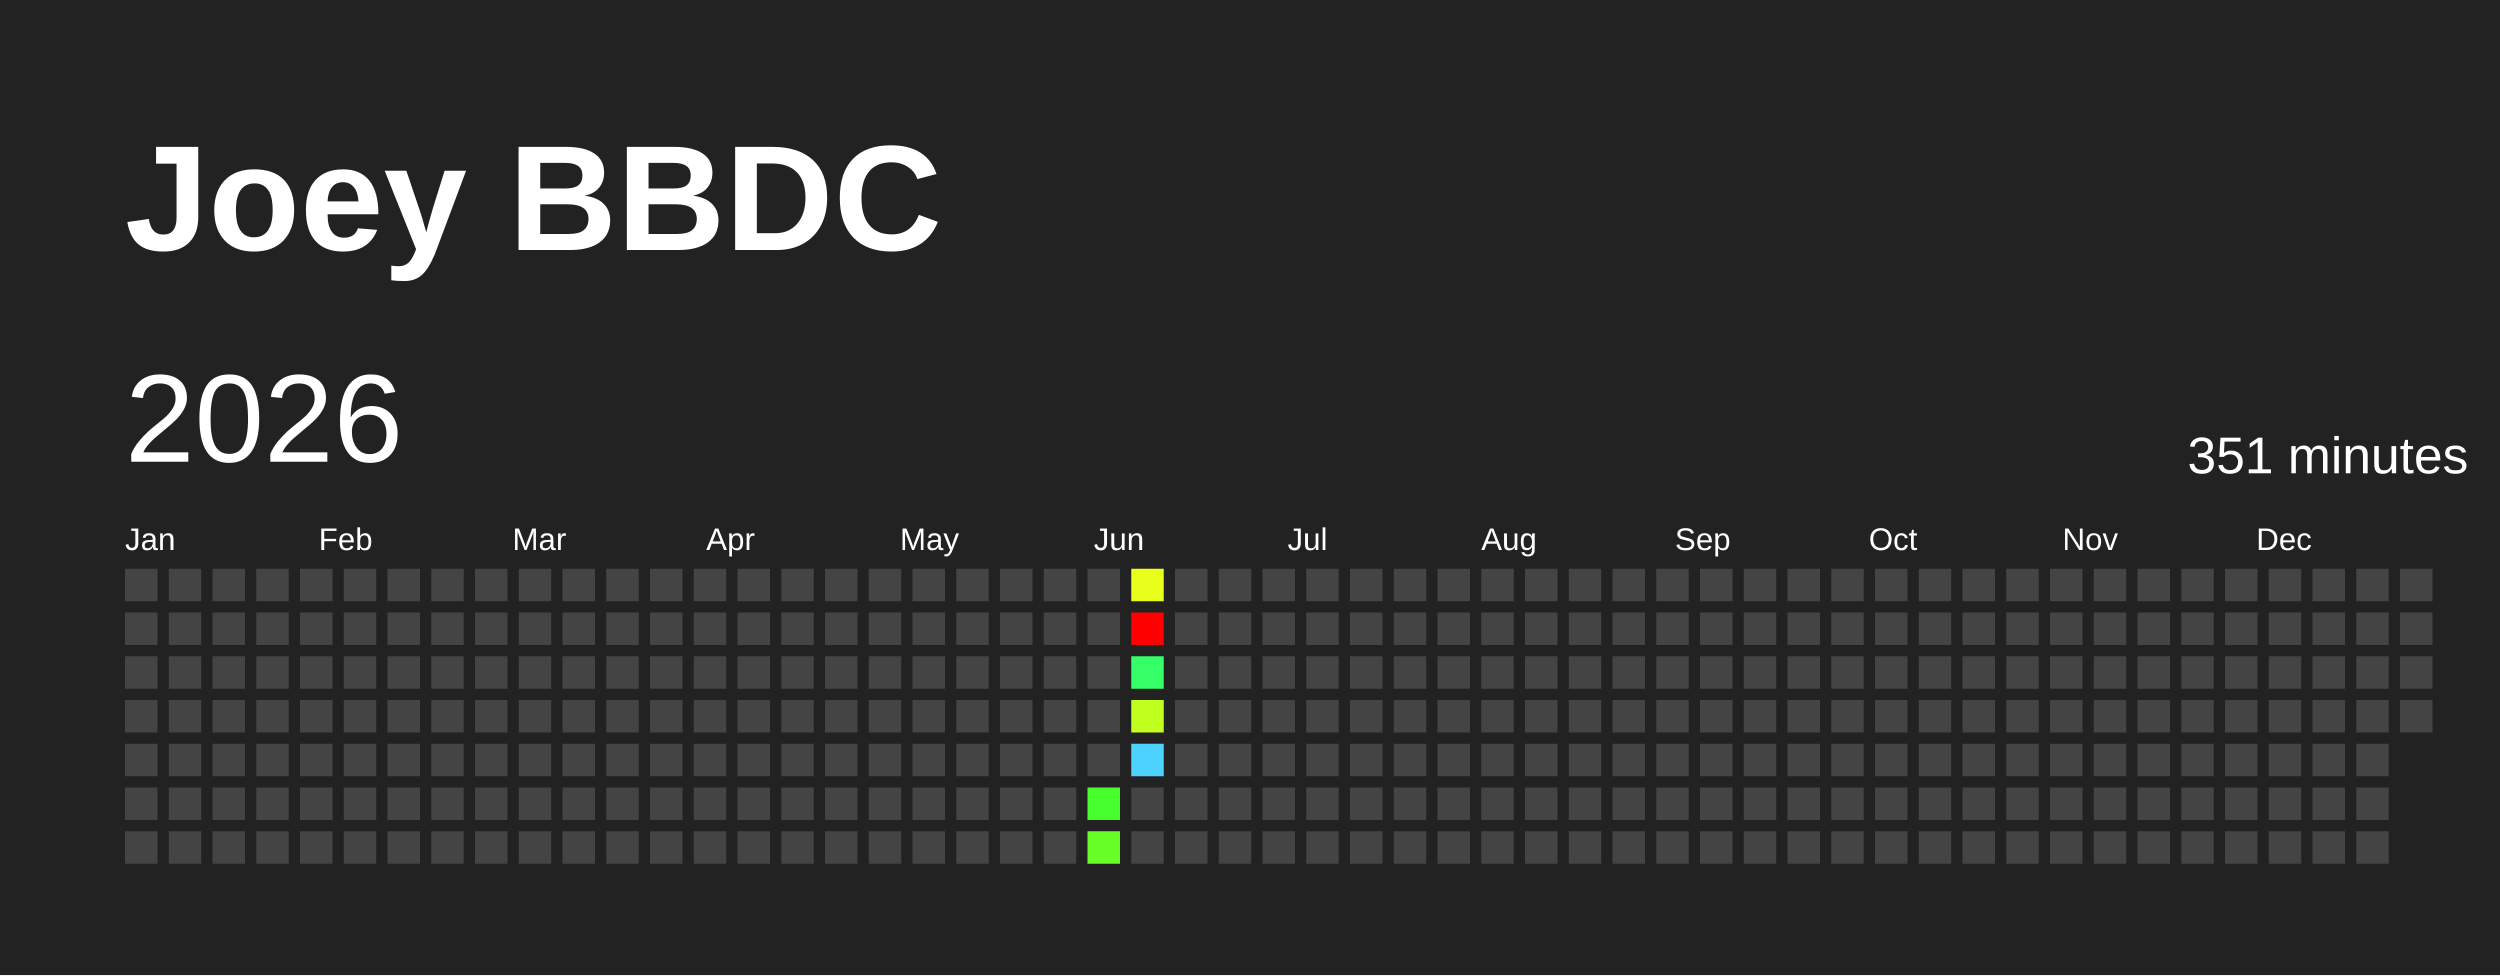
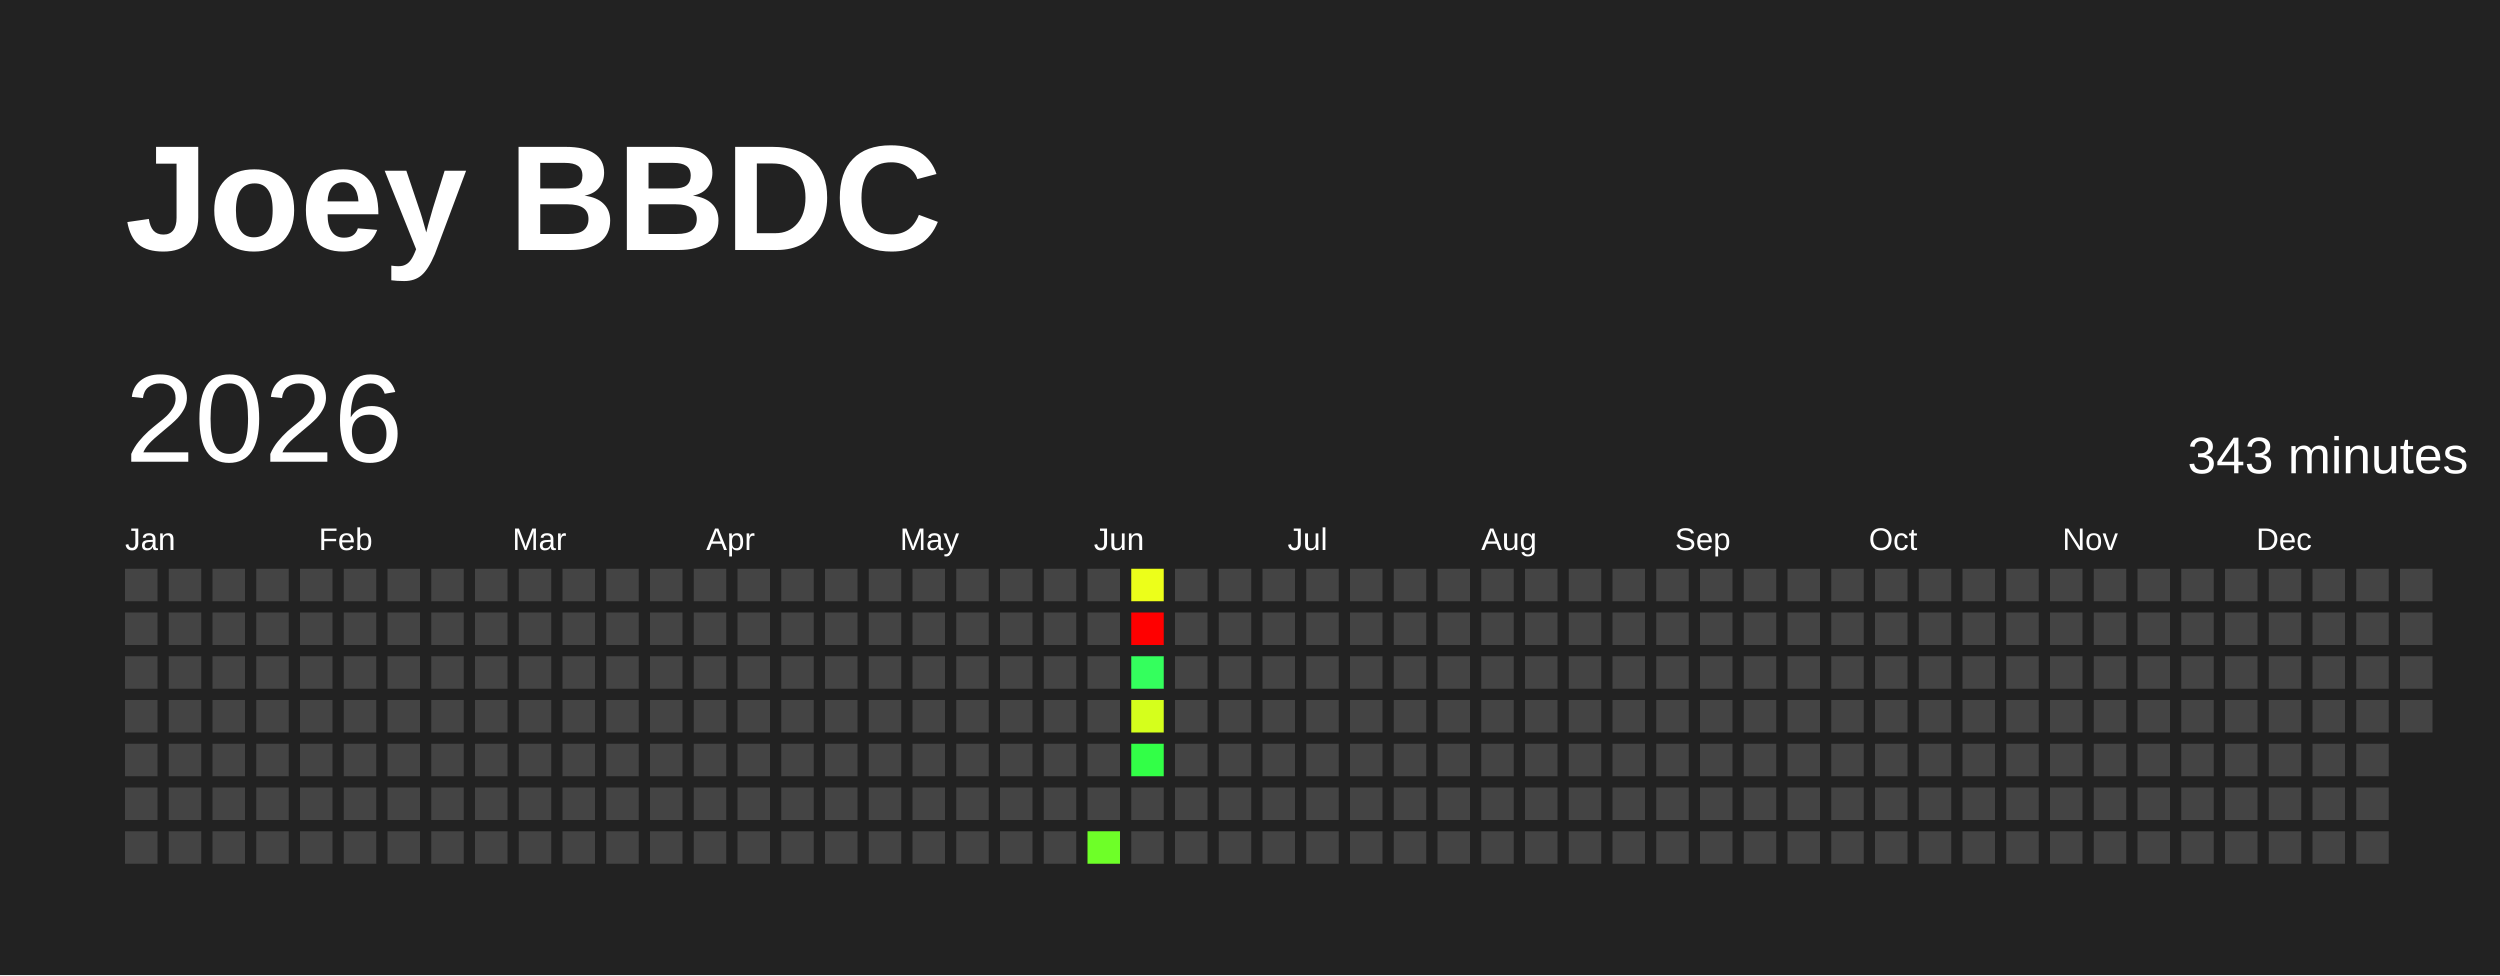
<svg xmlns="http://www.w3.org/2000/svg" baseProfile="full" height="78mm" version="1.1" viewBox="0,0,200,78" width="200mm">
  <defs />
  <rect fill="#222222" height="78" width="200" x="0" y="0" />
  <text fill="#FFFFFF" style="font-size:12px; font-family:Arial; font-weight:bold;" x="10" y="20">Joey BBDC</text>
  <text dominant-baseline="hanging" fill="#FFFFFF" style="font-size:10.0px; font-family:Arial;" x="10" y="30">2026</text>
-   <text dominant-baseline="hanging" fill="#FFFFFF" style="font-size:4.125px; font-family:Arial;" x="175" y="35">351 minutes</text>
+   <text dominant-baseline="hanging" fill="#FFFFFF" style="font-size:4.125px; font-family:Arial;" x="175" y="35">343 minutes</text>
  <text fill="#FFFFFF" style="font-size:2.5px; font-family:Arial" x="10.0" y="44">Jan</text>
  <text fill="#FFFFFF" style="font-size:2.5px; font-family:Arial" x="25.5" y="44">Feb</text>
  <text fill="#FFFFFF" style="font-size:2.5px; font-family:Arial" x="41.0" y="44">Mar</text>
  <text fill="#FFFFFF" style="font-size:2.5px; font-family:Arial" x="56.5" y="44">Apr</text>
  <text fill="#FFFFFF" style="font-size:2.5px; font-family:Arial" x="72.0" y="44">May</text>
  <text fill="#FFFFFF" style="font-size:2.5px; font-family:Arial" x="87.5" y="44">Jun</text>
  <text fill="#FFFFFF" style="font-size:2.5px; font-family:Arial" x="103.0" y="44">Jul</text>
  <text fill="#FFFFFF" style="font-size:2.5px; font-family:Arial" x="118.5" y="44">Aug</text>
  <text fill="#FFFFFF" style="font-size:2.5px; font-family:Arial" x="134.0" y="44">Sep</text>
  <text fill="#FFFFFF" style="font-size:2.5px; font-family:Arial" x="149.5" y="44">Oct</text>
  <text fill="#FFFFFF" style="font-size:2.5px; font-family:Arial" x="165.0" y="44">Nov</text>
  <text fill="#FFFFFF" style="font-size:2.5px; font-family:Arial" x="180.5" y="44">Dec</text>
  <rect fill="#444444" height="2.6" width="2.6" x="10.0" y="45.5" />
  <rect fill="#444444" height="2.6" width="2.6" x="10.0" y="49.0" />
  <rect fill="#444444" height="2.6" width="2.6" x="10.0" y="52.5" />
  <rect fill="#444444" height="2.6" width="2.6" x="10.0" y="56.0" />
  <rect fill="#444444" height="2.6" width="2.6" x="10.0" y="59.5" />
  <rect fill="#444444" height="2.6" width="2.6" x="10.0" y="63.0" />
  <rect fill="#444444" height="2.6" width="2.6" x="10.0" y="66.5" />
  <rect fill="#444444" height="2.6" width="2.6" x="13.5" y="45.5" />
  <rect fill="#444444" height="2.6" width="2.6" x="13.5" y="49.0" />
  <rect fill="#444444" height="2.6" width="2.6" x="13.5" y="52.5" />
  <rect fill="#444444" height="2.6" width="2.6" x="13.5" y="56.0" />
  <rect fill="#444444" height="2.6" width="2.6" x="13.5" y="59.5" />
  <rect fill="#444444" height="2.6" width="2.6" x="13.5" y="63.0" />
  <rect fill="#444444" height="2.6" width="2.6" x="13.5" y="66.5" />
  <rect fill="#444444" height="2.6" width="2.6" x="17.0" y="45.5" />
  <rect fill="#444444" height="2.6" width="2.6" x="17.0" y="49.0" />
  <rect fill="#444444" height="2.6" width="2.6" x="17.0" y="52.5" />
  <rect fill="#444444" height="2.6" width="2.6" x="17.0" y="56.0" />
  <rect fill="#444444" height="2.6" width="2.6" x="17.0" y="59.5" />
  <rect fill="#444444" height="2.6" width="2.6" x="17.0" y="63.0" />
  <rect fill="#444444" height="2.6" width="2.6" x="17.0" y="66.5" />
  <rect fill="#444444" height="2.6" width="2.6" x="20.5" y="45.5" />
  <rect fill="#444444" height="2.6" width="2.6" x="20.5" y="49.0" />
  <rect fill="#444444" height="2.6" width="2.6" x="20.5" y="52.5" />
  <rect fill="#444444" height="2.6" width="2.6" x="20.5" y="56.0" />
  <rect fill="#444444" height="2.6" width="2.6" x="20.5" y="59.5" />
  <rect fill="#444444" height="2.6" width="2.6" x="20.5" y="63.0" />
  <rect fill="#444444" height="2.6" width="2.6" x="20.5" y="66.5" />
  <rect fill="#444444" height="2.6" width="2.6" x="24.0" y="45.5" />
  <rect fill="#444444" height="2.6" width="2.6" x="24.0" y="49.0" />
  <rect fill="#444444" height="2.6" width="2.6" x="24.0" y="52.5" />
  <rect fill="#444444" height="2.6" width="2.6" x="24.0" y="56.0" />
  <rect fill="#444444" height="2.6" width="2.6" x="24.0" y="59.5" />
  <rect fill="#444444" height="2.6" width="2.6" x="24.0" y="63.0" />
  <rect fill="#444444" height="2.6" width="2.6" x="24.0" y="66.5" />
  <rect fill="#444444" height="2.6" width="2.6" x="27.5" y="45.5" />
  <rect fill="#444444" height="2.6" width="2.6" x="27.5" y="49.0" />
  <rect fill="#444444" height="2.6" width="2.6" x="27.5" y="52.5" />
  <rect fill="#444444" height="2.6" width="2.6" x="27.5" y="56.0" />
  <rect fill="#444444" height="2.6" width="2.6" x="27.5" y="59.5" />
  <rect fill="#444444" height="2.6" width="2.6" x="27.5" y="63.0" />
  <rect fill="#444444" height="2.6" width="2.6" x="27.5" y="66.5" />
  <rect fill="#444444" height="2.6" width="2.6" x="31.0" y="45.5" />
  <rect fill="#444444" height="2.6" width="2.6" x="31.0" y="49.0" />
  <rect fill="#444444" height="2.6" width="2.6" x="31.0" y="52.5" />
  <rect fill="#444444" height="2.6" width="2.6" x="31.0" y="56.0" />
  <rect fill="#444444" height="2.6" width="2.6" x="31.0" y="59.5" />
  <rect fill="#444444" height="2.6" width="2.6" x="31.0" y="63.0" />
  <rect fill="#444444" height="2.6" width="2.6" x="31.0" y="66.5" />
  <rect fill="#444444" height="2.6" width="2.6" x="34.5" y="45.5" />
  <rect fill="#444444" height="2.6" width="2.6" x="34.5" y="49.0" />
  <rect fill="#444444" height="2.6" width="2.6" x="34.5" y="52.5" />
  <rect fill="#444444" height="2.6" width="2.6" x="34.5" y="56.0" />
  <rect fill="#444444" height="2.6" width="2.6" x="34.5" y="59.5" />
  <rect fill="#444444" height="2.6" width="2.6" x="34.5" y="63.0" />
  <rect fill="#444444" height="2.6" width="2.6" x="34.5" y="66.5" />
  <rect fill="#444444" height="2.6" width="2.6" x="38.0" y="45.5" />
  <rect fill="#444444" height="2.6" width="2.6" x="38.0" y="49.0" />
  <rect fill="#444444" height="2.6" width="2.6" x="38.0" y="52.5" />
  <rect fill="#444444" height="2.6" width="2.6" x="38.0" y="56.0" />
  <rect fill="#444444" height="2.6" width="2.6" x="38.0" y="59.5" />
  <rect fill="#444444" height="2.6" width="2.6" x="38.0" y="63.0" />
  <rect fill="#444444" height="2.6" width="2.6" x="38.0" y="66.5" />
  <rect fill="#444444" height="2.6" width="2.6" x="41.5" y="45.5" />
  <rect fill="#444444" height="2.6" width="2.6" x="41.5" y="49.0" />
  <rect fill="#444444" height="2.6" width="2.6" x="41.5" y="52.5" />
  <rect fill="#444444" height="2.6" width="2.6" x="41.5" y="56.0" />
  <rect fill="#444444" height="2.6" width="2.6" x="41.5" y="59.5" />
  <rect fill="#444444" height="2.6" width="2.6" x="41.5" y="63.0" />
  <rect fill="#444444" height="2.6" width="2.6" x="41.5" y="66.5" />
  <rect fill="#444444" height="2.6" width="2.6" x="45.0" y="45.5" />
  <rect fill="#444444" height="2.6" width="2.6" x="45.0" y="49.0" />
  <rect fill="#444444" height="2.6" width="2.6" x="45.0" y="52.5" />
  <rect fill="#444444" height="2.6" width="2.6" x="45.0" y="56.0" />
  <rect fill="#444444" height="2.6" width="2.6" x="45.0" y="59.5" />
  <rect fill="#444444" height="2.6" width="2.6" x="45.0" y="63.0" />
  <rect fill="#444444" height="2.6" width="2.6" x="45.0" y="66.5" />
  <rect fill="#444444" height="2.6" width="2.6" x="48.5" y="45.5" />
  <rect fill="#444444" height="2.6" width="2.6" x="48.5" y="49.0" />
  <rect fill="#444444" height="2.6" width="2.6" x="48.5" y="52.5" />
  <rect fill="#444444" height="2.6" width="2.6" x="48.5" y="56.0" />
  <rect fill="#444444" height="2.6" width="2.6" x="48.5" y="59.5" />
  <rect fill="#444444" height="2.6" width="2.6" x="48.5" y="63.0" />
  <rect fill="#444444" height="2.6" width="2.6" x="48.5" y="66.5" />
  <rect fill="#444444" height="2.6" width="2.6" x="52.0" y="45.5" />
  <rect fill="#444444" height="2.6" width="2.6" x="52.0" y="49.0" />
  <rect fill="#444444" height="2.6" width="2.6" x="52.0" y="52.5" />
  <rect fill="#444444" height="2.6" width="2.6" x="52.0" y="56.0" />
  <rect fill="#444444" height="2.6" width="2.6" x="52.0" y="59.5" />
  <rect fill="#444444" height="2.6" width="2.6" x="52.0" y="63.0" />
  <rect fill="#444444" height="2.6" width="2.6" x="52.0" y="66.5" />
  <rect fill="#444444" height="2.6" width="2.6" x="55.5" y="45.5" />
  <rect fill="#444444" height="2.6" width="2.6" x="55.5" y="49.0" />
  <rect fill="#444444" height="2.6" width="2.6" x="55.5" y="52.5" />
  <rect fill="#444444" height="2.6" width="2.6" x="55.5" y="56.0" />
  <rect fill="#444444" height="2.6" width="2.6" x="55.5" y="59.5" />
  <rect fill="#444444" height="2.6" width="2.6" x="55.5" y="63.0" />
  <rect fill="#444444" height="2.6" width="2.6" x="55.5" y="66.5" />
  <rect fill="#444444" height="2.6" width="2.6" x="59.0" y="45.5" />
  <rect fill="#444444" height="2.6" width="2.6" x="59.0" y="49.0" />
  <rect fill="#444444" height="2.6" width="2.6" x="59.0" y="52.5" />
  <rect fill="#444444" height="2.6" width="2.6" x="59.0" y="56.0" />
  <rect fill="#444444" height="2.6" width="2.6" x="59.0" y="59.5" />
  <rect fill="#444444" height="2.6" width="2.6" x="59.0" y="63.0" />
  <rect fill="#444444" height="2.6" width="2.6" x="59.0" y="66.5" />
  <rect fill="#444444" height="2.6" width="2.6" x="62.5" y="45.5" />
  <rect fill="#444444" height="2.6" width="2.6" x="62.5" y="49.0" />
  <rect fill="#444444" height="2.6" width="2.6" x="62.5" y="52.5" />
  <rect fill="#444444" height="2.6" width="2.6" x="62.5" y="56.0" />
  <rect fill="#444444" height="2.6" width="2.6" x="62.5" y="59.5" />
  <rect fill="#444444" height="2.6" width="2.6" x="62.5" y="63.0" />
  <rect fill="#444444" height="2.6" width="2.6" x="62.5" y="66.5" />
  <rect fill="#444444" height="2.6" width="2.6" x="66.0" y="45.5" />
  <rect fill="#444444" height="2.6" width="2.6" x="66.0" y="49.0" />
  <rect fill="#444444" height="2.6" width="2.6" x="66.0" y="52.5" />
  <rect fill="#444444" height="2.6" width="2.6" x="66.0" y="56.0" />
  <rect fill="#444444" height="2.6" width="2.6" x="66.0" y="59.5" />
  <rect fill="#444444" height="2.6" width="2.6" x="66.0" y="63.0" />
  <rect fill="#444444" height="2.6" width="2.6" x="66.0" y="66.5" />
  <rect fill="#444444" height="2.6" width="2.6" x="69.5" y="45.5" />
  <rect fill="#444444" height="2.6" width="2.6" x="69.5" y="49.0" />
  <rect fill="#444444" height="2.6" width="2.6" x="69.5" y="52.5" />
  <rect fill="#444444" height="2.6" width="2.6" x="69.5" y="56.0" />
  <rect fill="#444444" height="2.6" width="2.6" x="69.5" y="59.5" />
  <rect fill="#444444" height="2.6" width="2.6" x="69.5" y="63.0" />
  <rect fill="#444444" height="2.6" width="2.6" x="69.5" y="66.5" />
  <rect fill="#444444" height="2.6" width="2.6" x="73.0" y="45.5" />
  <rect fill="#444444" height="2.6" width="2.6" x="73.0" y="49.0" />
  <rect fill="#444444" height="2.6" width="2.6" x="73.0" y="52.5" />
  <rect fill="#444444" height="2.6" width="2.6" x="73.0" y="56.0" />
  <rect fill="#444444" height="2.6" width="2.6" x="73.0" y="59.5" />
  <rect fill="#444444" height="2.6" width="2.6" x="73.0" y="63.0" />
  <rect fill="#444444" height="2.6" width="2.6" x="73.0" y="66.5" />
  <rect fill="#444444" height="2.6" width="2.6" x="76.5" y="45.5" />
  <rect fill="#444444" height="2.6" width="2.6" x="76.5" y="49.0" />
  <rect fill="#444444" height="2.6" width="2.6" x="76.5" y="52.5" />
  <rect fill="#444444" height="2.6" width="2.6" x="76.5" y="56.0" />
  <rect fill="#444444" height="2.6" width="2.6" x="76.5" y="59.5" />
  <rect fill="#444444" height="2.6" width="2.6" x="76.5" y="63.0" />
  <rect fill="#444444" height="2.6" width="2.6" x="76.5" y="66.5" />
  <rect fill="#444444" height="2.6" width="2.6" x="80.0" y="45.5" />
  <rect fill="#444444" height="2.6" width="2.6" x="80.0" y="49.0" />
  <rect fill="#444444" height="2.6" width="2.6" x="80.0" y="52.5" />
  <rect fill="#444444" height="2.6" width="2.6" x="80.0" y="56.0" />
  <rect fill="#444444" height="2.6" width="2.6" x="80.0" y="59.5" />
  <rect fill="#444444" height="2.6" width="2.6" x="80.0" y="63.0" />
  <rect fill="#444444" height="2.6" width="2.6" x="80.0" y="66.5" />
  <rect fill="#444444" height="2.6" width="2.6" x="83.5" y="45.5" />
  <rect fill="#444444" height="2.6" width="2.6" x="83.5" y="49.0" />
  <rect fill="#444444" height="2.6" width="2.6" x="83.5" y="52.5" />
  <rect fill="#444444" height="2.6" width="2.6" x="83.5" y="56.0" />
  <rect fill="#444444" height="2.6" width="2.6" x="83.5" y="59.5" />
  <rect fill="#444444" height="2.6" width="2.6" x="83.5" y="63.0" />
  <rect fill="#444444" height="2.6" width="2.6" x="83.5" y="66.5" />
  <rect fill="#444444" height="2.6" width="2.6" x="87.0" y="45.5" />
  <rect fill="#444444" height="2.6" width="2.6" x="87.0" y="49.0" />
  <rect fill="#444444" height="2.6" width="2.6" x="87.0" y="52.5" />
  <rect fill="#444444" height="2.6" width="2.6" x="87.0" y="56.0" />
  <rect fill="#444444" height="2.6" width="2.6" x="87.0" y="59.5" />
-   <rect fill="#46ff2c" height="2.6" width="2.6" x="87.0" y="63.0" />
-   <rect fill="#67ff28" height="2.6" width="2.6" x="87.0" y="66.5" />
-   <rect fill="#e7ff1a" height="2.6" width="2.6" x="90.5" y="45.5" />
+   <rect fill="#444444" height="2.6" width="2.6" x="87.0" y="63.0" />
+   <rect fill="#6eff28" height="2.6" width="2.6" x="87.0" y="66.5" />
+   <rect fill="#ecff1a" height="2.6" width="2.6" x="90.5" y="45.5" />
  <rect fill="red" height="2.6" width="2.6" x="90.5" y="49.0" />
-   <rect fill="#35ff67" height="2.6" width="2.6" x="90.5" y="52.5" />
-   <rect fill="#c1ff1e" height="2.6" width="2.6" x="90.5" y="56.0" />
-   <rect fill="#4dd2ff" height="2.6" width="2.6" x="90.5" y="59.5" />
+   <rect fill="#34ff5d" height="2.6" width="2.6" x="90.5" y="52.5" />
+   <rect fill="#d5ff1c" height="2.6" width="2.6" x="90.5" y="56.0" />
+   <rect fill="#32ff47" height="2.6" width="2.6" x="90.5" y="59.5" />
  <rect fill="#444444" height="2.6" width="2.6" x="90.5" y="63.0" />
  <rect fill="#444444" height="2.6" width="2.6" x="90.5" y="66.5" />
  <rect fill="#444444" height="2.6" width="2.6" x="94.0" y="45.5" />
  <rect fill="#444444" height="2.6" width="2.6" x="94.0" y="49.0" />
  <rect fill="#444444" height="2.6" width="2.6" x="94.0" y="52.5" />
  <rect fill="#444444" height="2.6" width="2.6" x="94.0" y="56.0" />
  <rect fill="#444444" height="2.6" width="2.6" x="94.0" y="59.5" />
  <rect fill="#444444" height="2.6" width="2.6" x="94.0" y="63.0" />
  <rect fill="#444444" height="2.6" width="2.6" x="94.0" y="66.5" />
  <rect fill="#444444" height="2.6" width="2.6" x="97.5" y="45.5" />
  <rect fill="#444444" height="2.6" width="2.6" x="97.5" y="49.0" />
  <rect fill="#444444" height="2.6" width="2.6" x="97.5" y="52.5" />
  <rect fill="#444444" height="2.6" width="2.6" x="97.5" y="56.0" />
  <rect fill="#444444" height="2.6" width="2.6" x="97.5" y="59.5" />
  <rect fill="#444444" height="2.6" width="2.6" x="97.5" y="63.0" />
  <rect fill="#444444" height="2.6" width="2.6" x="97.5" y="66.5" />
  <rect fill="#444444" height="2.6" width="2.6" x="101.0" y="45.5" />
  <rect fill="#444444" height="2.6" width="2.6" x="101.0" y="49.0" />
  <rect fill="#444444" height="2.6" width="2.6" x="101.0" y="52.5" />
  <rect fill="#444444" height="2.6" width="2.6" x="101.0" y="56.0" />
  <rect fill="#444444" height="2.6" width="2.6" x="101.0" y="59.5" />
  <rect fill="#444444" height="2.6" width="2.6" x="101.0" y="63.0" />
  <rect fill="#444444" height="2.6" width="2.6" x="101.0" y="66.5" />
  <rect fill="#444444" height="2.6" width="2.6" x="104.5" y="45.5" />
  <rect fill="#444444" height="2.6" width="2.6" x="104.5" y="49.0" />
  <rect fill="#444444" height="2.6" width="2.6" x="104.5" y="52.5" />
  <rect fill="#444444" height="2.6" width="2.6" x="104.5" y="56.0" />
  <rect fill="#444444" height="2.6" width="2.6" x="104.5" y="59.5" />
  <rect fill="#444444" height="2.6" width="2.6" x="104.5" y="63.0" />
  <rect fill="#444444" height="2.6" width="2.6" x="104.5" y="66.5" />
  <rect fill="#444444" height="2.6" width="2.6" x="108.0" y="45.5" />
  <rect fill="#444444" height="2.6" width="2.6" x="108.0" y="49.0" />
  <rect fill="#444444" height="2.6" width="2.6" x="108.0" y="52.5" />
  <rect fill="#444444" height="2.6" width="2.6" x="108.0" y="56.0" />
  <rect fill="#444444" height="2.6" width="2.6" x="108.0" y="59.5" />
  <rect fill="#444444" height="2.6" width="2.6" x="108.0" y="63.0" />
  <rect fill="#444444" height="2.6" width="2.6" x="108.0" y="66.5" />
  <rect fill="#444444" height="2.6" width="2.6" x="111.5" y="45.5" />
  <rect fill="#444444" height="2.6" width="2.6" x="111.5" y="49.0" />
  <rect fill="#444444" height="2.6" width="2.6" x="111.5" y="52.5" />
  <rect fill="#444444" height="2.6" width="2.6" x="111.5" y="56.0" />
  <rect fill="#444444" height="2.6" width="2.6" x="111.5" y="59.5" />
  <rect fill="#444444" height="2.6" width="2.6" x="111.5" y="63.0" />
  <rect fill="#444444" height="2.6" width="2.6" x="111.5" y="66.5" />
  <rect fill="#444444" height="2.6" width="2.6" x="115.0" y="45.5" />
  <rect fill="#444444" height="2.6" width="2.6" x="115.0" y="49.0" />
  <rect fill="#444444" height="2.6" width="2.6" x="115.0" y="52.5" />
  <rect fill="#444444" height="2.6" width="2.6" x="115.0" y="56.0" />
  <rect fill="#444444" height="2.6" width="2.6" x="115.0" y="59.5" />
  <rect fill="#444444" height="2.6" width="2.6" x="115.0" y="63.0" />
  <rect fill="#444444" height="2.6" width="2.6" x="115.0" y="66.5" />
  <rect fill="#444444" height="2.6" width="2.6" x="118.5" y="45.5" />
  <rect fill="#444444" height="2.6" width="2.6" x="118.5" y="49.0" />
  <rect fill="#444444" height="2.6" width="2.6" x="118.5" y="52.5" />
  <rect fill="#444444" height="2.6" width="2.6" x="118.5" y="56.0" />
  <rect fill="#444444" height="2.6" width="2.6" x="118.5" y="59.5" />
  <rect fill="#444444" height="2.6" width="2.6" x="118.5" y="63.0" />
  <rect fill="#444444" height="2.6" width="2.6" x="118.5" y="66.5" />
  <rect fill="#444444" height="2.6" width="2.6" x="122.0" y="45.5" />
  <rect fill="#444444" height="2.6" width="2.6" x="122.0" y="49.0" />
  <rect fill="#444444" height="2.6" width="2.6" x="122.0" y="52.5" />
  <rect fill="#444444" height="2.6" width="2.6" x="122.0" y="56.0" />
  <rect fill="#444444" height="2.6" width="2.6" x="122.0" y="59.5" />
  <rect fill="#444444" height="2.6" width="2.6" x="122.0" y="63.0" />
  <rect fill="#444444" height="2.6" width="2.6" x="122.0" y="66.5" />
  <rect fill="#444444" height="2.6" width="2.6" x="125.5" y="45.5" />
  <rect fill="#444444" height="2.6" width="2.6" x="125.5" y="49.0" />
  <rect fill="#444444" height="2.6" width="2.6" x="125.5" y="52.5" />
  <rect fill="#444444" height="2.6" width="2.6" x="125.5" y="56.0" />
  <rect fill="#444444" height="2.6" width="2.6" x="125.5" y="59.5" />
  <rect fill="#444444" height="2.6" width="2.6" x="125.5" y="63.0" />
  <rect fill="#444444" height="2.6" width="2.6" x="125.5" y="66.5" />
  <rect fill="#444444" height="2.6" width="2.6" x="129.0" y="45.5" />
  <rect fill="#444444" height="2.6" width="2.6" x="129.0" y="49.0" />
  <rect fill="#444444" height="2.6" width="2.6" x="129.0" y="52.5" />
  <rect fill="#444444" height="2.6" width="2.6" x="129.0" y="56.0" />
  <rect fill="#444444" height="2.6" width="2.6" x="129.0" y="59.5" />
  <rect fill="#444444" height="2.6" width="2.6" x="129.0" y="63.0" />
  <rect fill="#444444" height="2.6" width="2.6" x="129.0" y="66.5" />
  <rect fill="#444444" height="2.6" width="2.6" x="132.5" y="45.5" />
  <rect fill="#444444" height="2.6" width="2.6" x="132.5" y="49.0" />
  <rect fill="#444444" height="2.6" width="2.6" x="132.5" y="52.5" />
  <rect fill="#444444" height="2.6" width="2.6" x="132.5" y="56.0" />
  <rect fill="#444444" height="2.6" width="2.6" x="132.5" y="59.5" />
  <rect fill="#444444" height="2.6" width="2.6" x="132.5" y="63.0" />
  <rect fill="#444444" height="2.6" width="2.6" x="132.5" y="66.5" />
  <rect fill="#444444" height="2.6" width="2.6" x="136.0" y="45.5" />
  <rect fill="#444444" height="2.6" width="2.6" x="136.0" y="49.0" />
  <rect fill="#444444" height="2.6" width="2.6" x="136.0" y="52.5" />
  <rect fill="#444444" height="2.6" width="2.6" x="136.0" y="56.0" />
  <rect fill="#444444" height="2.6" width="2.6" x="136.0" y="59.5" />
  <rect fill="#444444" height="2.6" width="2.6" x="136.0" y="63.0" />
  <rect fill="#444444" height="2.6" width="2.6" x="136.0" y="66.5" />
  <rect fill="#444444" height="2.6" width="2.6" x="139.5" y="45.5" />
  <rect fill="#444444" height="2.6" width="2.6" x="139.5" y="49.0" />
  <rect fill="#444444" height="2.6" width="2.6" x="139.5" y="52.5" />
  <rect fill="#444444" height="2.6" width="2.6" x="139.5" y="56.0" />
  <rect fill="#444444" height="2.6" width="2.6" x="139.5" y="59.5" />
  <rect fill="#444444" height="2.6" width="2.6" x="139.5" y="63.0" />
  <rect fill="#444444" height="2.6" width="2.6" x="139.5" y="66.5" />
  <rect fill="#444444" height="2.6" width="2.6" x="143.0" y="45.5" />
  <rect fill="#444444" height="2.6" width="2.6" x="143.0" y="49.0" />
  <rect fill="#444444" height="2.6" width="2.6" x="143.0" y="52.5" />
  <rect fill="#444444" height="2.6" width="2.6" x="143.0" y="56.0" />
  <rect fill="#444444" height="2.6" width="2.6" x="143.0" y="59.5" />
  <rect fill="#444444" height="2.6" width="2.6" x="143.0" y="63.0" />
  <rect fill="#444444" height="2.6" width="2.6" x="143.0" y="66.5" />
  <rect fill="#444444" height="2.6" width="2.6" x="146.5" y="45.5" />
  <rect fill="#444444" height="2.6" width="2.6" x="146.5" y="49.0" />
  <rect fill="#444444" height="2.6" width="2.6" x="146.5" y="52.5" />
  <rect fill="#444444" height="2.6" width="2.6" x="146.5" y="56.0" />
  <rect fill="#444444" height="2.6" width="2.6" x="146.5" y="59.5" />
  <rect fill="#444444" height="2.6" width="2.6" x="146.5" y="63.0" />
  <rect fill="#444444" height="2.6" width="2.6" x="146.5" y="66.5" />
  <rect fill="#444444" height="2.6" width="2.6" x="150.0" y="45.5" />
  <rect fill="#444444" height="2.6" width="2.6" x="150.0" y="49.0" />
  <rect fill="#444444" height="2.6" width="2.6" x="150.0" y="52.5" />
  <rect fill="#444444" height="2.6" width="2.6" x="150.0" y="56.0" />
  <rect fill="#444444" height="2.6" width="2.6" x="150.0" y="59.5" />
  <rect fill="#444444" height="2.6" width="2.6" x="150.0" y="63.0" />
  <rect fill="#444444" height="2.6" width="2.6" x="150.0" y="66.5" />
  <rect fill="#444444" height="2.6" width="2.6" x="153.5" y="45.5" />
  <rect fill="#444444" height="2.6" width="2.6" x="153.5" y="49.0" />
  <rect fill="#444444" height="2.6" width="2.6" x="153.5" y="52.5" />
  <rect fill="#444444" height="2.6" width="2.6" x="153.5" y="56.0" />
  <rect fill="#444444" height="2.6" width="2.6" x="153.5" y="59.5" />
  <rect fill="#444444" height="2.6" width="2.6" x="153.5" y="63.0" />
  <rect fill="#444444" height="2.6" width="2.6" x="153.5" y="66.5" />
  <rect fill="#444444" height="2.6" width="2.6" x="157.0" y="45.5" />
  <rect fill="#444444" height="2.6" width="2.6" x="157.0" y="49.0" />
  <rect fill="#444444" height="2.6" width="2.6" x="157.0" y="52.5" />
  <rect fill="#444444" height="2.6" width="2.6" x="157.0" y="56.0" />
  <rect fill="#444444" height="2.6" width="2.6" x="157.0" y="59.5" />
  <rect fill="#444444" height="2.6" width="2.6" x="157.0" y="63.0" />
  <rect fill="#444444" height="2.6" width="2.6" x="157.0" y="66.5" />
  <rect fill="#444444" height="2.6" width="2.6" x="160.5" y="45.5" />
  <rect fill="#444444" height="2.6" width="2.6" x="160.5" y="49.0" />
  <rect fill="#444444" height="2.6" width="2.6" x="160.5" y="52.5" />
  <rect fill="#444444" height="2.6" width="2.6" x="160.5" y="56.0" />
  <rect fill="#444444" height="2.6" width="2.6" x="160.5" y="59.5" />
  <rect fill="#444444" height="2.6" width="2.6" x="160.5" y="63.0" />
  <rect fill="#444444" height="2.6" width="2.6" x="160.5" y="66.5" />
  <rect fill="#444444" height="2.6" width="2.6" x="164.0" y="45.5" />
  <rect fill="#444444" height="2.6" width="2.6" x="164.0" y="49.0" />
  <rect fill="#444444" height="2.6" width="2.6" x="164.0" y="52.5" />
  <rect fill="#444444" height="2.6" width="2.6" x="164.0" y="56.0" />
  <rect fill="#444444" height="2.6" width="2.6" x="164.0" y="59.5" />
  <rect fill="#444444" height="2.6" width="2.6" x="164.0" y="63.0" />
  <rect fill="#444444" height="2.6" width="2.6" x="164.0" y="66.5" />
  <rect fill="#444444" height="2.6" width="2.6" x="167.5" y="45.5" />
  <rect fill="#444444" height="2.6" width="2.6" x="167.5" y="49.0" />
  <rect fill="#444444" height="2.6" width="2.6" x="167.5" y="52.5" />
  <rect fill="#444444" height="2.6" width="2.6" x="167.5" y="56.0" />
  <rect fill="#444444" height="2.6" width="2.6" x="167.5" y="59.5" />
  <rect fill="#444444" height="2.6" width="2.6" x="167.5" y="63.0" />
  <rect fill="#444444" height="2.6" width="2.6" x="167.5" y="66.5" />
  <rect fill="#444444" height="2.6" width="2.6" x="171.0" y="45.5" />
  <rect fill="#444444" height="2.6" width="2.6" x="171.0" y="49.0" />
  <rect fill="#444444" height="2.6" width="2.6" x="171.0" y="52.5" />
  <rect fill="#444444" height="2.6" width="2.6" x="171.0" y="56.0" />
  <rect fill="#444444" height="2.6" width="2.6" x="171.0" y="59.5" />
  <rect fill="#444444" height="2.6" width="2.6" x="171.0" y="63.0" />
  <rect fill="#444444" height="2.6" width="2.6" x="171.0" y="66.5" />
  <rect fill="#444444" height="2.6" width="2.6" x="174.5" y="45.5" />
  <rect fill="#444444" height="2.6" width="2.6" x="174.5" y="49.0" />
  <rect fill="#444444" height="2.6" width="2.6" x="174.5" y="52.5" />
  <rect fill="#444444" height="2.6" width="2.6" x="174.5" y="56.0" />
  <rect fill="#444444" height="2.6" width="2.6" x="174.5" y="59.5" />
  <rect fill="#444444" height="2.6" width="2.6" x="174.5" y="63.0" />
  <rect fill="#444444" height="2.6" width="2.6" x="174.5" y="66.5" />
  <rect fill="#444444" height="2.6" width="2.6" x="178.0" y="45.5" />
  <rect fill="#444444" height="2.6" width="2.6" x="178.0" y="49.0" />
  <rect fill="#444444" height="2.6" width="2.6" x="178.0" y="52.5" />
  <rect fill="#444444" height="2.6" width="2.6" x="178.0" y="56.0" />
  <rect fill="#444444" height="2.6" width="2.6" x="178.0" y="59.5" />
  <rect fill="#444444" height="2.6" width="2.6" x="178.0" y="63.0" />
  <rect fill="#444444" height="2.6" width="2.6" x="178.0" y="66.5" />
  <rect fill="#444444" height="2.6" width="2.6" x="181.5" y="45.5" />
  <rect fill="#444444" height="2.6" width="2.6" x="181.5" y="49.0" />
  <rect fill="#444444" height="2.6" width="2.6" x="181.5" y="52.5" />
  <rect fill="#444444" height="2.6" width="2.6" x="181.5" y="56.0" />
  <rect fill="#444444" height="2.6" width="2.6" x="181.5" y="59.5" />
  <rect fill="#444444" height="2.6" width="2.6" x="181.5" y="63.0" />
  <rect fill="#444444" height="2.6" width="2.6" x="181.5" y="66.5" />
  <rect fill="#444444" height="2.6" width="2.6" x="185.0" y="45.5" />
  <rect fill="#444444" height="2.6" width="2.6" x="185.0" y="49.0" />
  <rect fill="#444444" height="2.6" width="2.6" x="185.0" y="52.5" />
  <rect fill="#444444" height="2.6" width="2.6" x="185.0" y="56.0" />
  <rect fill="#444444" height="2.6" width="2.6" x="185.0" y="59.5" />
  <rect fill="#444444" height="2.6" width="2.6" x="185.0" y="63.0" />
  <rect fill="#444444" height="2.6" width="2.6" x="185.0" y="66.5" />
  <rect fill="#444444" height="2.6" width="2.6" x="188.5" y="45.5" />
  <rect fill="#444444" height="2.6" width="2.6" x="188.5" y="49.0" />
  <rect fill="#444444" height="2.6" width="2.6" x="188.5" y="52.5" />
  <rect fill="#444444" height="2.6" width="2.6" x="188.5" y="56.0" />
  <rect fill="#444444" height="2.6" width="2.6" x="188.5" y="59.5" />
  <rect fill="#444444" height="2.6" width="2.6" x="188.5" y="63.0" />
  <rect fill="#444444" height="2.6" width="2.6" x="188.5" y="66.5" />
  <rect fill="#444444" height="2.6" width="2.6" x="192.0" y="45.5" />
  <rect fill="#444444" height="2.6" width="2.6" x="192.0" y="49.0" />
  <rect fill="#444444" height="2.6" width="2.6" x="192.0" y="52.5" />
  <rect fill="#444444" height="2.6" width="2.6" x="192.0" y="56.0" />
</svg>
